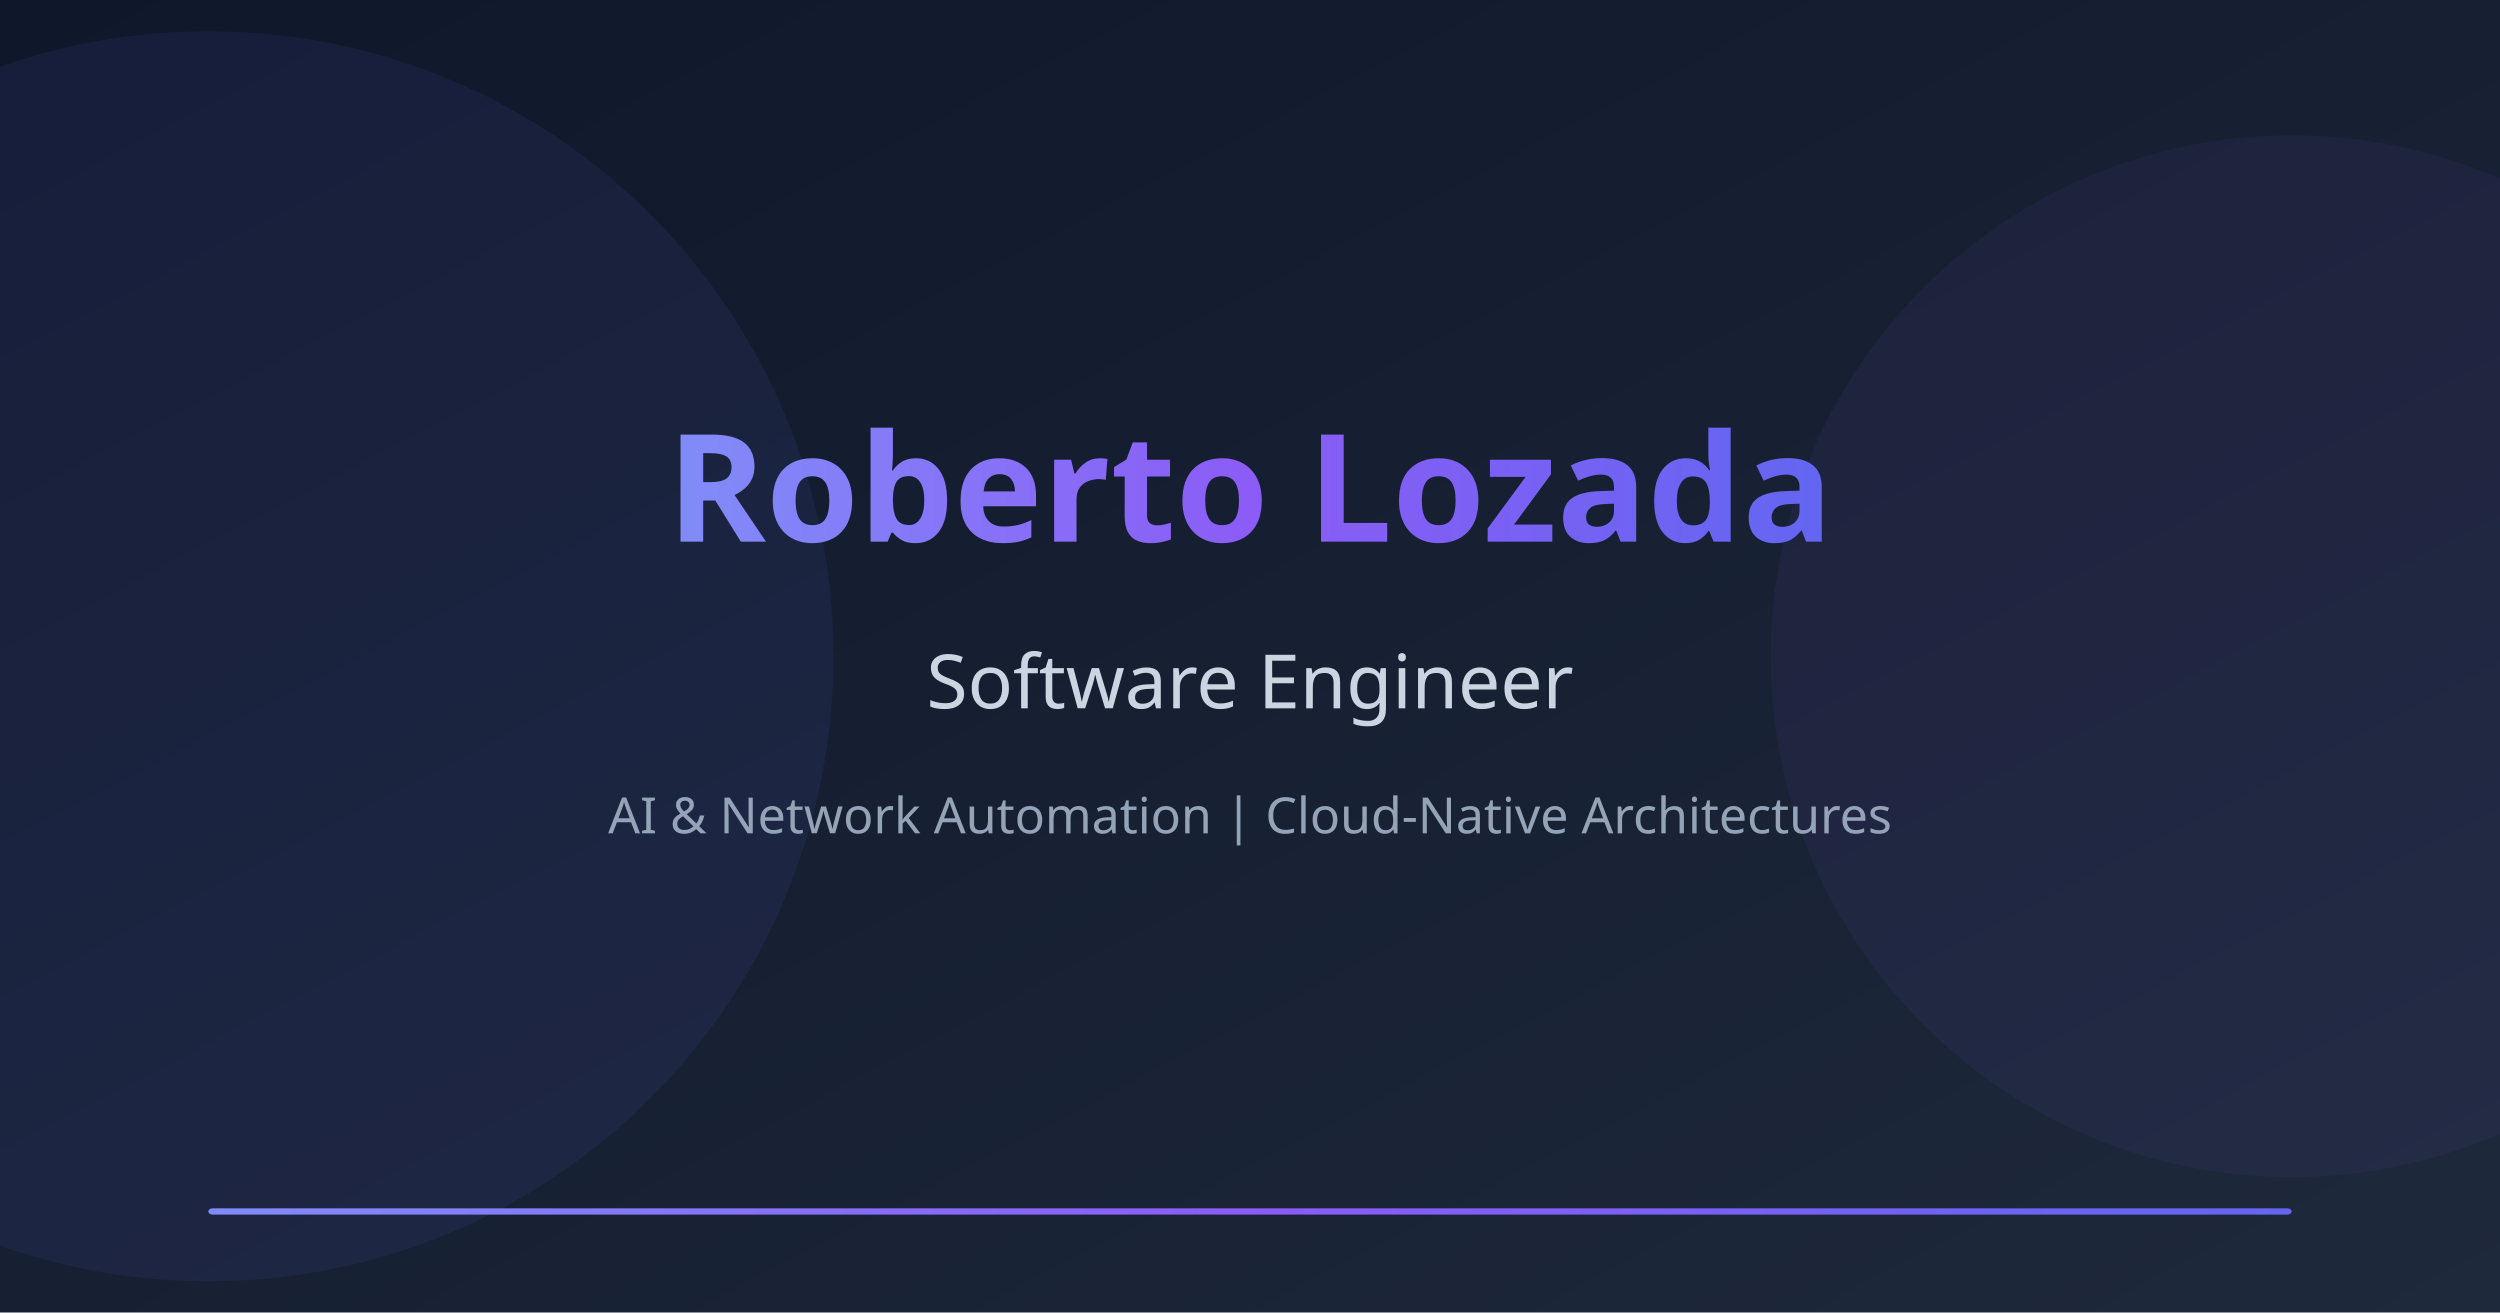
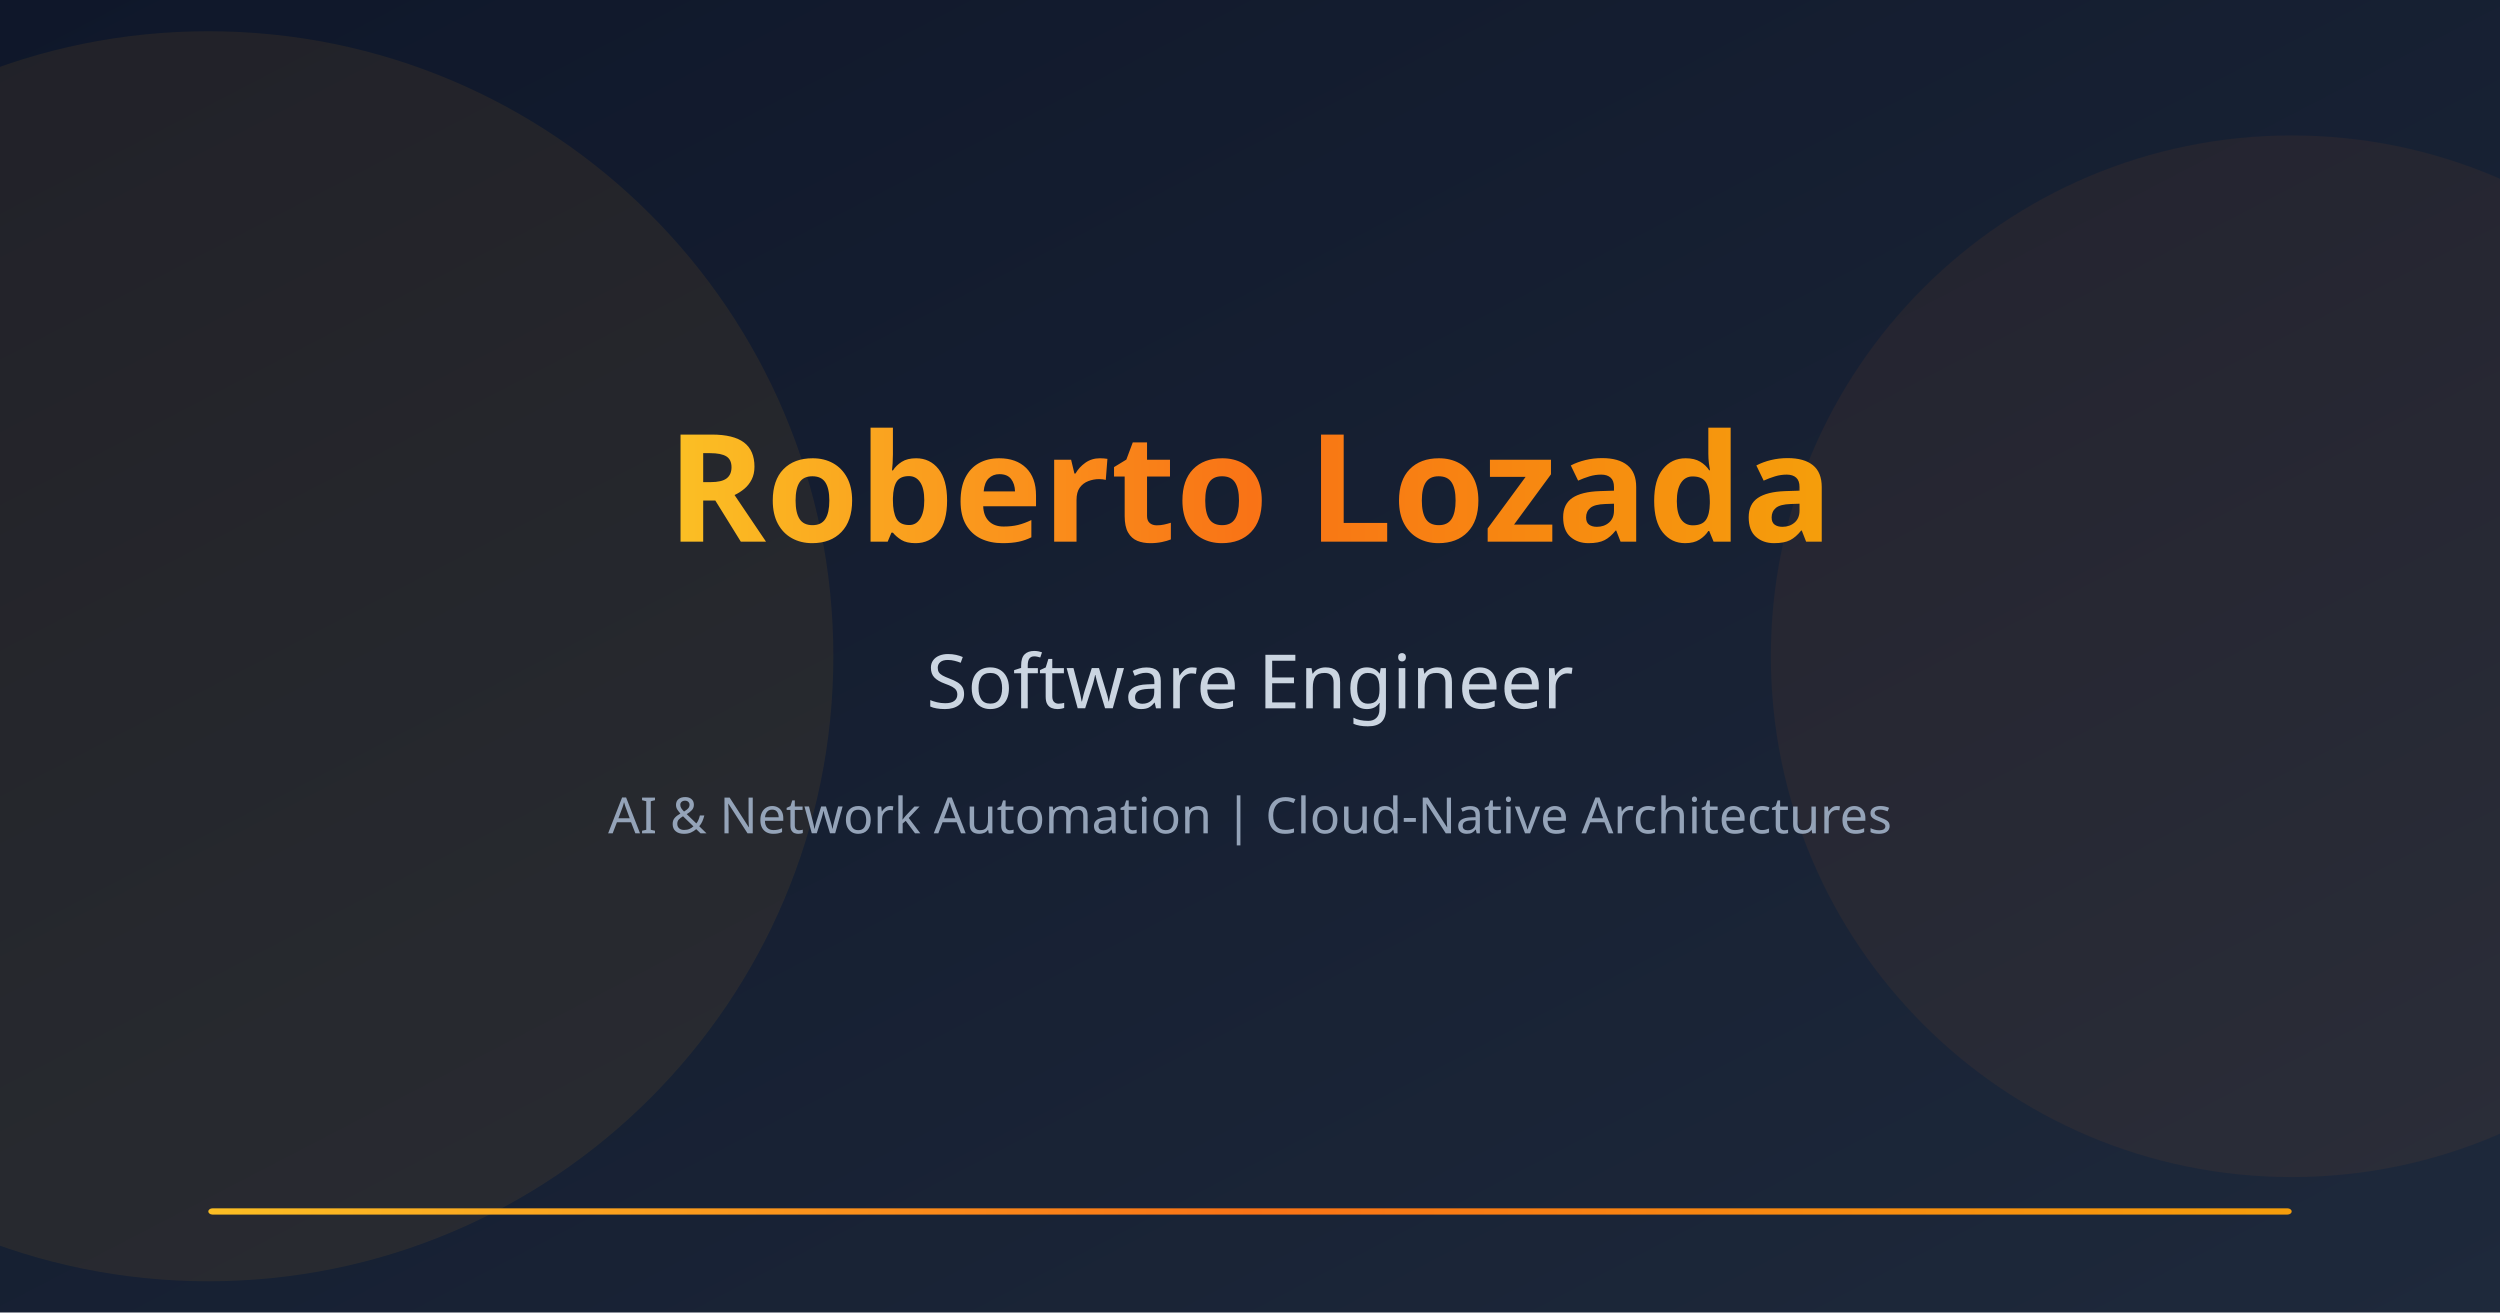
<svg xmlns="http://www.w3.org/2000/svg" width="1200" height="630">
  <defs>
    <linearGradient id="bg" x1="0%" y1="0%" x2="100%" y2="100%">
      <stop offset="0%" style="stop-color:#0f172a" />
      <stop offset="100%" style="stop-color:#1e293b" />
    </linearGradient>
    <linearGradient id="accent" x1="0%" y1="0%" x2="100%" y2="0%">
-       <stop offset="0%" style="stop-color:#818cf8" />
-       <stop offset="50%" style="stop-color:#8b5cf6" />
-       <stop offset="100%" style="stop-color:#6366f1" />
+       <stop offset="0%" style="stop-color:#fbbf24" />
+       <stop offset="50%" style="stop-color:#f97316" />
+       <stop offset="100%" style="stop-color:#f59e0b" />
    </linearGradient>
  </defs>
  <rect width="1200" height="630" fill="url(#bg)" />
-   <circle cx="100" cy="315" r="300" fill="#6366f1" opacity="0.08" />
-   <circle cx="1100" cy="315" r="250" fill="#8b5cf6" opacity="0.06" />
+   <circle cx="100" cy="315" r="300" fill="#f59e0b" opacity="0.08" />
+   <circle cx="1100" cy="315" r="250" fill="#f97316" opacity="0.06" />
  <text x="600" y="260" text-anchor="middle" font-family="sans-serif" font-weight="bold" font-size="72" fill="url(#accent)">Roberto Lozada</text>
  <text x="600" y="340" text-anchor="middle" font-family="sans-serif" font-weight="500" font-size="36" fill="#cbd5e1">Software Engineer</text>
  <text x="600" y="400" text-anchor="middle" font-family="sans-serif" font-size="24" fill="#94a3b8">AI &amp; Network Automation | Cloud-Native Architectures</text>
  <rect x="100" y="580" width="1000" height="3" fill="url(#accent)" rx="2" />
</svg>
